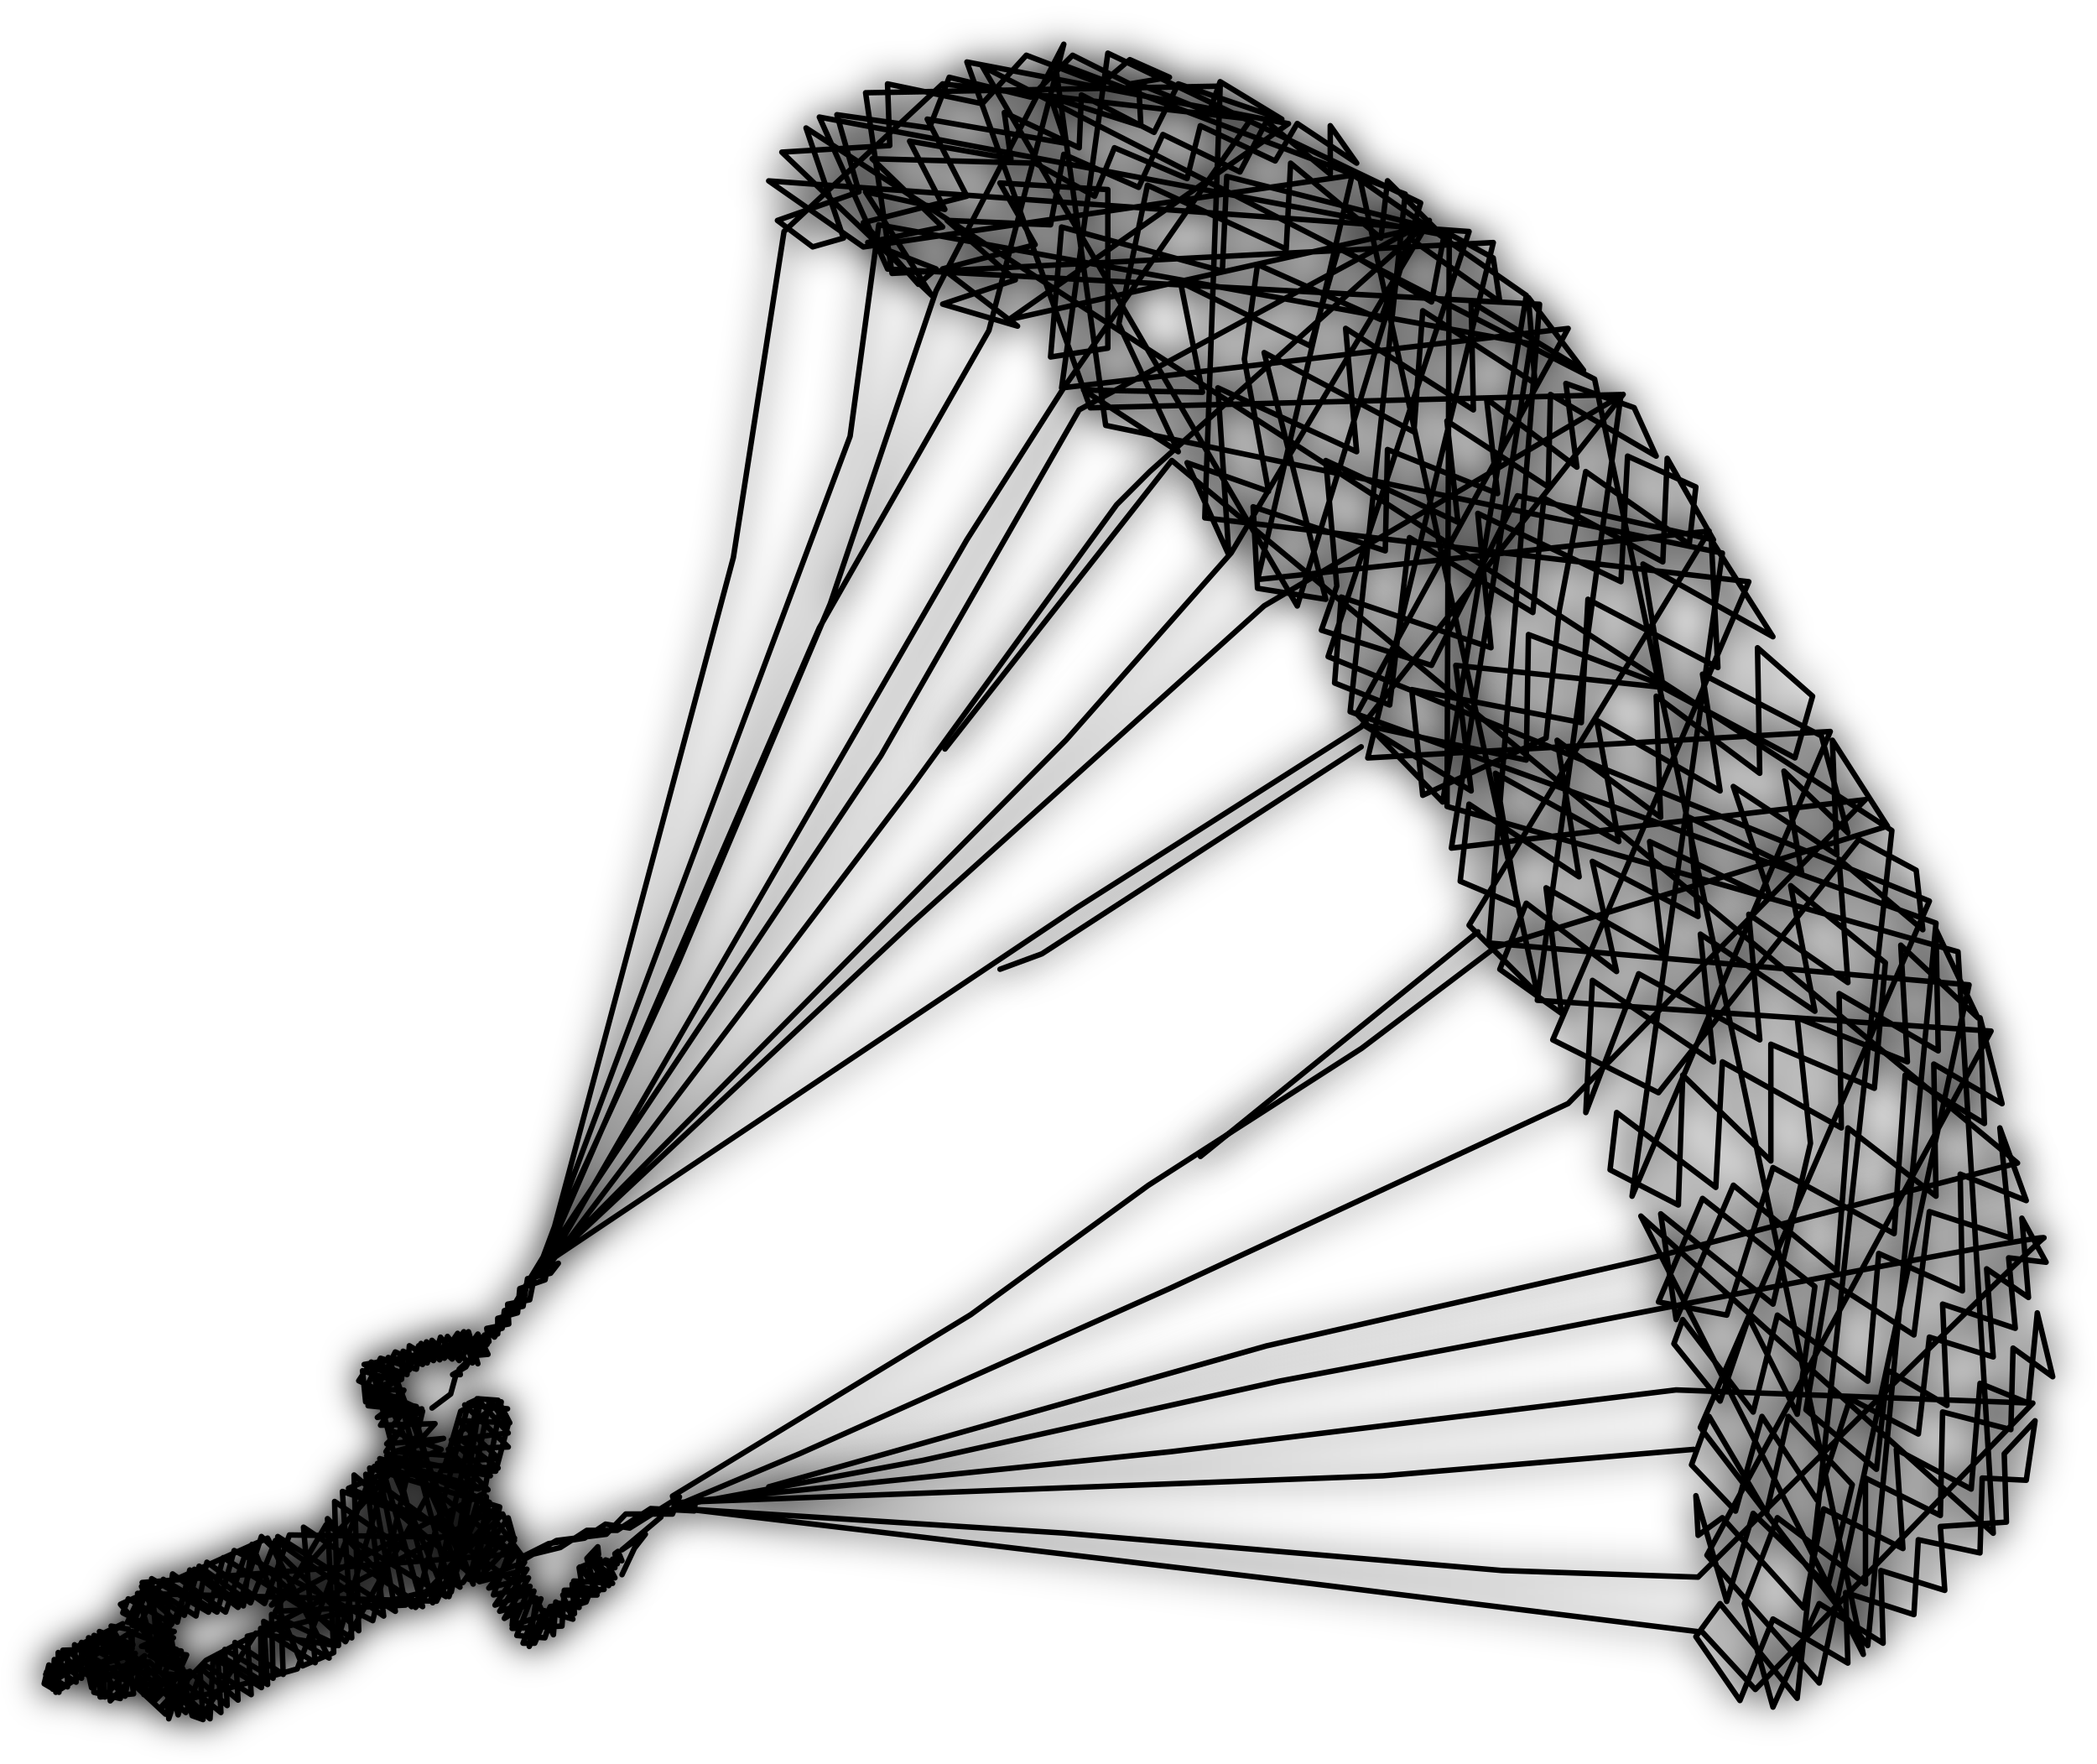
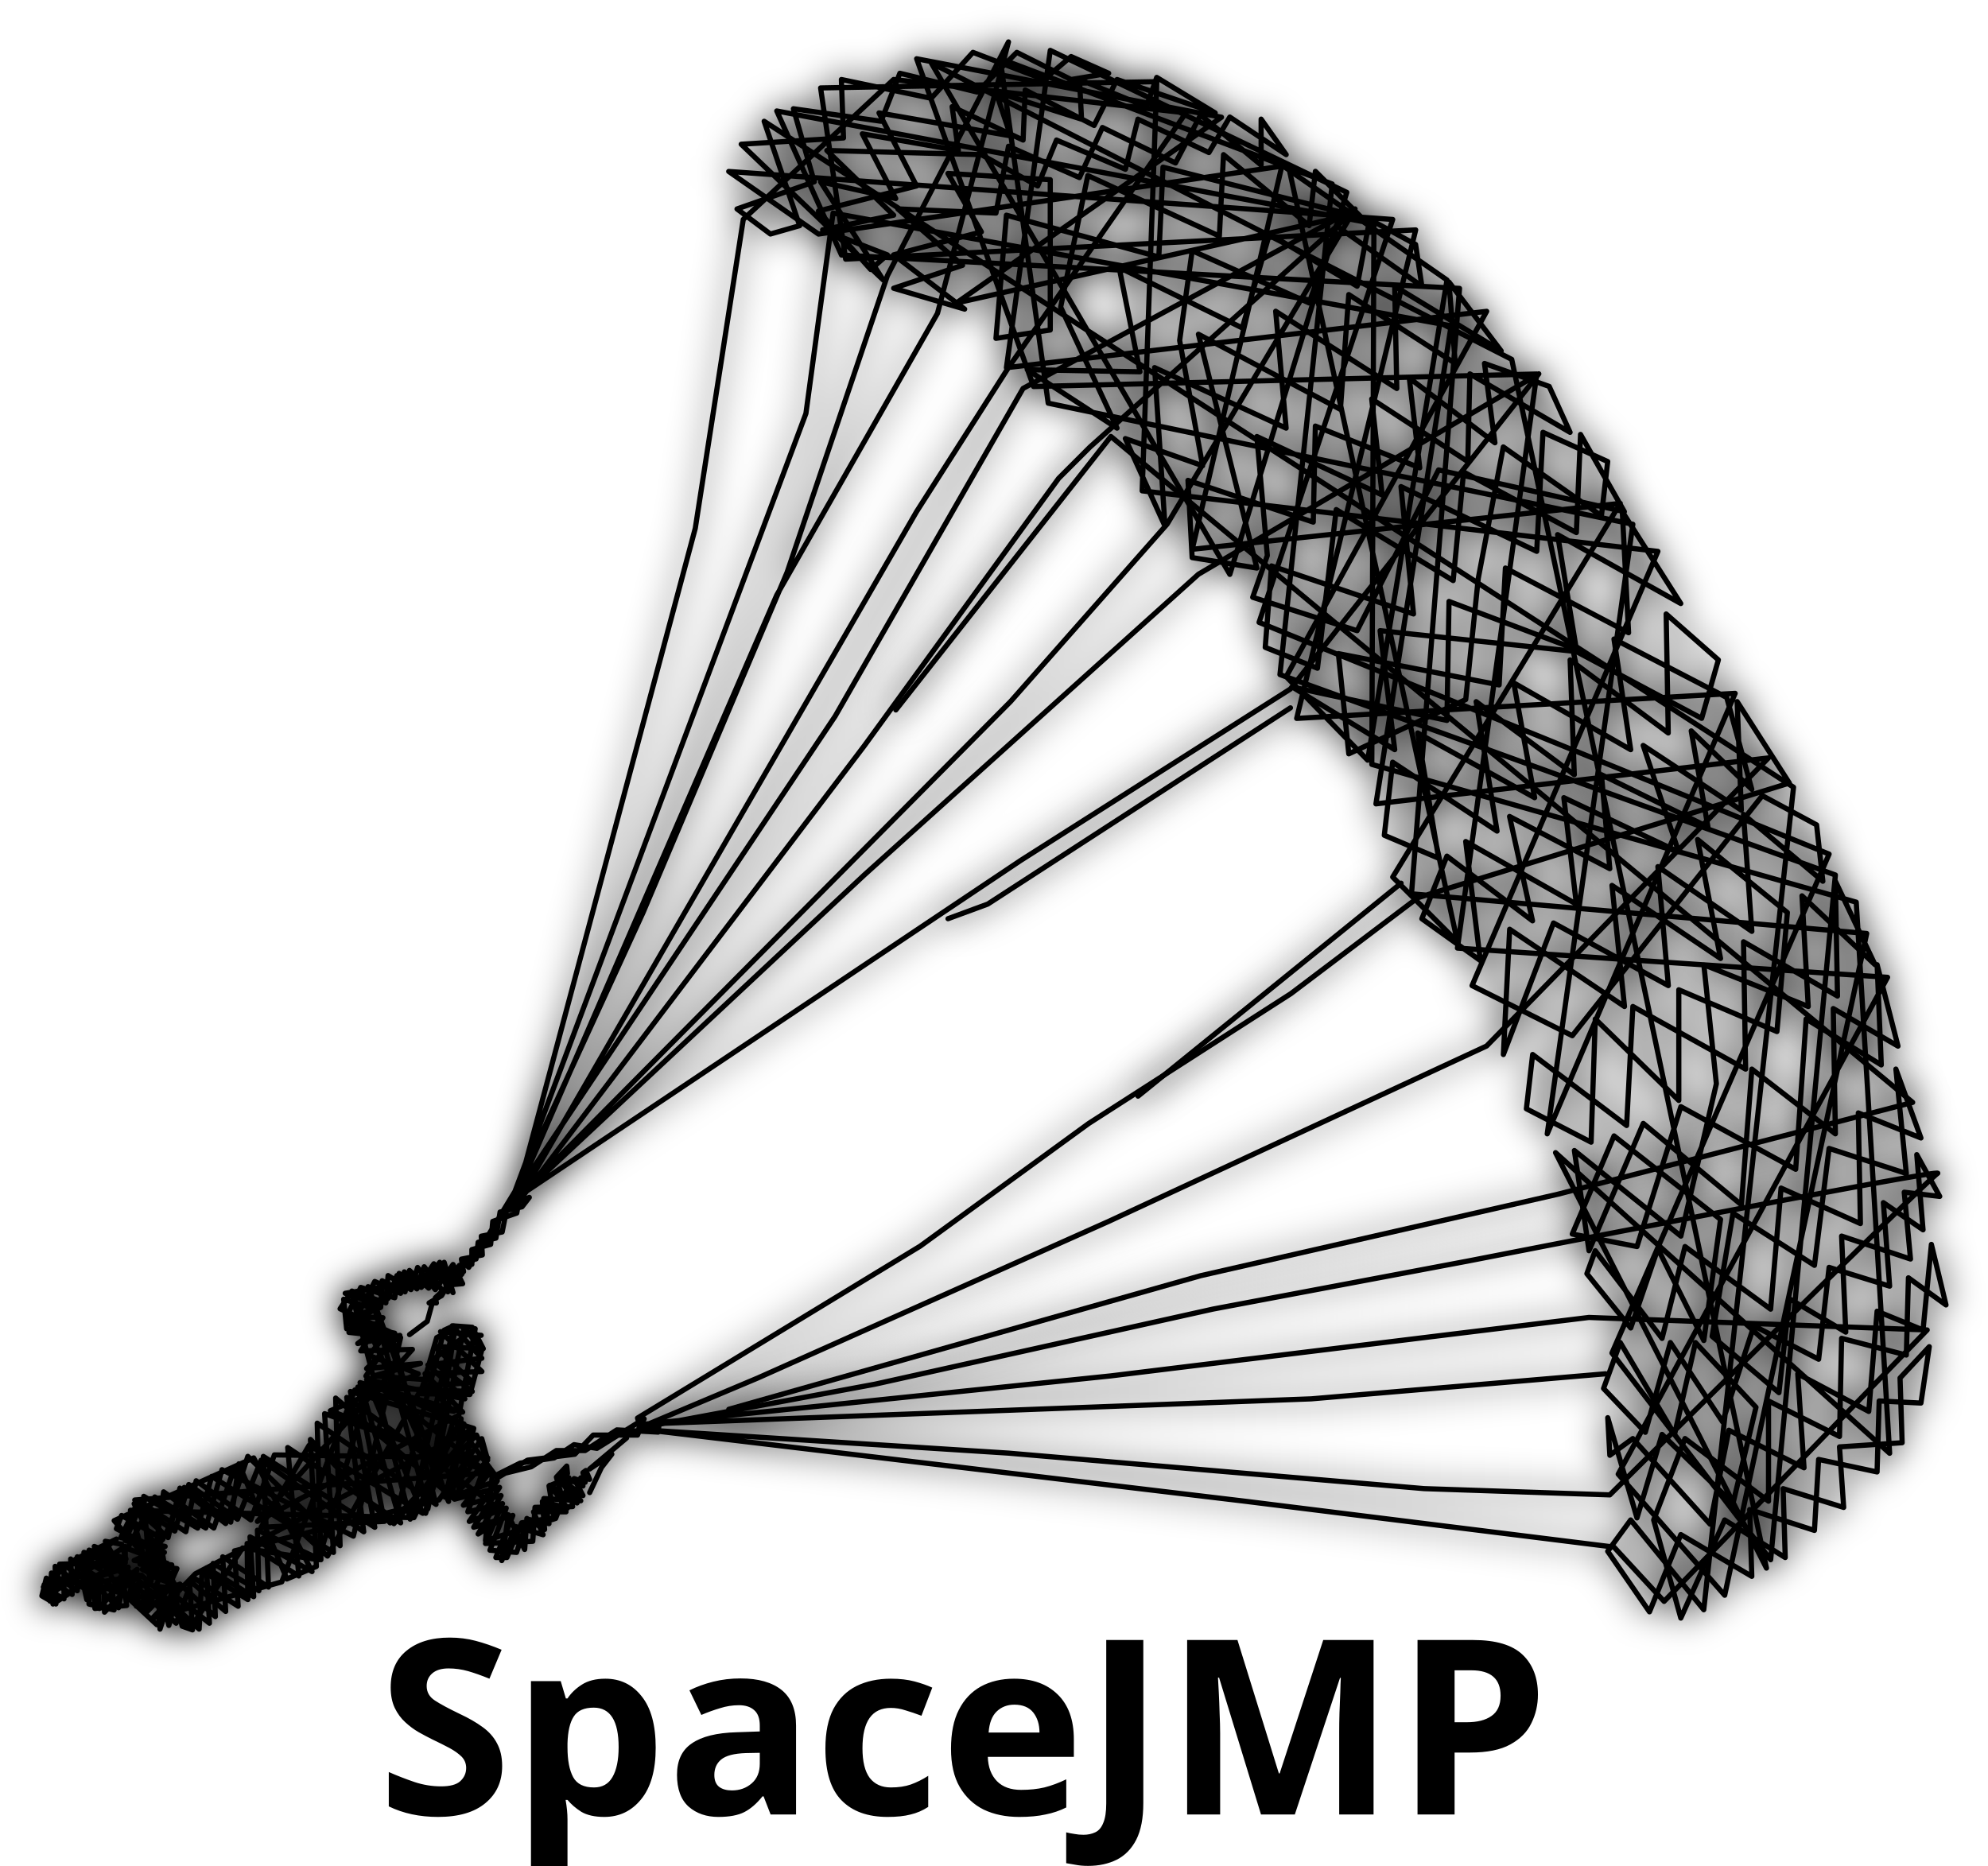
- <svg xmlns="http://www.w3.org/2000/svg" width="114.808mm" height="96.561mm" viewBox="0 0 114.808 96.561" version="1.1" id="svg8">
+ <svg xmlns="http://www.w3.org/2000/svg" width="114.808mm" height="107.743mm" viewBox="0 0 114.808 107.743" version="1.1" id="svg8">
  <defs id="defs2">
    <filter style="color-interpolation-filters:sRGB" id="filter999" x="-0.022" width="1.044" y="-0.026" height="1.053">
      <feGaussianBlur stdDeviation="1.008" id="feGaussianBlur1001" />
    </filter>
    <filter style="color-interpolation-filters:sRGB" id="filter1003" x="-0.035" width="1.071" y="-0.043" height="1.086">
      <feGaussianBlur stdDeviation="1.008" id="feGaussianBlur1005" />
    </filter>
    <filter style="color-interpolation-filters:sRGB" id="filter1007" x="-0.159" width="1.319" y="-0.197" height="1.394">
      <feGaussianBlur stdDeviation="1.008" id="feGaussianBlur1009" />
    </filter>
    <filter style="color-interpolation-filters:sRGB" id="filter1011" x="-0.122" width="1.245" y="-0.199" height="1.397">
      <feGaussianBlur stdDeviation="1.008" id="feGaussianBlur1013" />
    </filter>
    <filter style="color-interpolation-filters:sRGB" id="filter1015" x="-1.135" width="3.271" y="-0.767" height="2.534">
      <feGaussianBlur stdDeviation="1.008" id="feGaussianBlur1017" />
    </filter>
    <filter style="color-interpolation-filters:sRGB" id="filter1019" x="-1.892" width="4.785" y="-1.419" height="3.839">
      <feGaussianBlur stdDeviation="1.008" id="feGaussianBlur1021" />
    </filter>
  </defs>
  <g id="layer3" transform="translate(-36.28955,-105.1464)">
    <path id="path933" d="m 64.076,182.277 -2.345,-0.213 2.387,2.302 -3.283,0.128 2.174,2.217 -5.926,-1.705 2.345,8.1 -6.523,-4.348 0.639,7.418 -2.984,-1.876 0.043,3.24 -2.643,-1.663 -0.171,3.368 -3.325,-3.112 -2.601,0.426 -1.492,-1.364 0.085,2.046 -1.492,-0.938 -0.256,1.023 0.81,0.469 -0.043,-2.174 1.62,1.236 0.043,-2.046 2.302,0.725 -0.298,1.577 1.194,-0.981 -0.171,1.791 1.364,-1.023 0.512,2.132 0.639,-2.387 2.046,1.876 -0.128,-3.07 2.643,1.577 -0.085,-3.496 3.666,1.705 -0.213,-7.887 6.864,4.69 -2.601,-9.933 -2.942,-1.364 0.682,-1.023 1.961,0.682 0.128,-1.577 1.322,0.81 0.384,-1.279 1.023,1.279 1.023,-1.449 0.554,1.108 -0.512,0.043 0.384,-0.938 -0.085,0.895 -0.469,-0.81 -0.171,1.279 -0.469,-1.705 -1.066,1.449 -0.981,-0.895 -0.213,1.236 -1.492,-0.682 -1.492,2.942 2.984,0.298 -2.728,11.468 -7.588,-3.837 -0.938,3.368 -2.942,-1.791 -1.577,2.984 2.302,0.853 -0.682,1.322 0.938,0.085 0.043,-0.853 -1.279,0.256 1.236,-0.725 -2.174,-0.256 1.791,-0.81 -2.558,-0.512 0.81,-1.705 1.918,1.705 0.682,-2.856 2.643,2.046 1.279,-3.88 5.329,5.158 -0.256,-8.526 6.864,5.841 2.601,-0.682 -1.492,2.302 2.259,-0.682 -0.981,2.43 h 0.639 l 0.853,-2.004 1.876,-0.298 -0.298,-1.833 1.151,-0.469 0.213,1.663 -2.174,0.043 -0.128,1.961 -2.728,0.128 0.981,-2.302 -2.004,0.469 1.151,-3.112 -12.321,-0.171 -1.364,3.752 -3.155,-2.259 -0.597,2.942 -2.558,-1.663 -0.938,2.174 2.259,0.682 -1.279,0.981 1.62,0.81 0.384,-0.853 -2.132,-0.256 1.322,-1.449 -2.387,-1.364 -0.298,0.767 2.643,1.322 0.298,1.791 -3.07,-3.581 8.057,-3.624 3.368,6.565 -3.581,-2.004 0.213,3.453 -2.728,-1.663 0.171,3.197 -2.387,-1.918 -1.322,1.364 -2.302,-4.178 0.938,0.171 0.256,0.853 -1.833,-0.725 0.341,1.322 -1.322,-0.725 v 1.961 l -1.492,-1.023 -0.085,1.62 -0.384,-0.81 1.194,0.682 v -1.961 l 1.279,0.895 0.171,-1.748 2.089,0.725 v -0.938 l -4.647,2.942 4.135,-3.368 -2.345,1.151 -1.833,1.492 2.473,-0.171 -1.961,1.279 0.384,-2.302 3.624,-0.085 -2.046,1.023 2.387,-0.767 -1.023,1.322 1.535,-1.194 -0.512,1.62 1.194,-1.023 -0.341,1.791 0.895,-1.194 0.085,2.259 0.767,-2.387 0.512,2.217 0.597,0.213 -0.171,-2.856 2.089,1.791 -0.171,-3.155 2.643,1.748 -0.298,-7.546 6.437,4.093 -1.407,-7.844 7.12,2.132 -0.938,3.837 2.302,-0.81 -1.62,2.345 2.132,-0.767 -0.938,2.43 1.535,0.128 0.639,-1.918 1.236,0.256 -0.298,-1.449 2.132,0.128 -1.279,-1.364 0.512,-0.213 -0.043,-0.426 -0.597,0.639 0.554,2.004 h -1.876 l 0.554,1.322 -1.577,-0.469 -0.81,1.961 0.384,-2.643 -1.748,1.108 1.322,-2.217 -2.174,0.554 1.577,-1.961 -9.592,-3.325 0.512,8.015 -7.034,-4.391 -0.81,2.984 -3.112,-1.833 0.341,4.562 1.449,0.554 -2.345,-4.69 2.345,1.577 0.81,-2.686 2.814,2.004 1.364,-3.411 5.926,4.135 -0.981,-7.759 9.336,6.821 0.938,1.961 0.128,-1.791 1.023,0.639 -0.128,-1.62 1.449,0.384 -1.023,-1.322 1.577,1.023 -1.108,-1.492 1.449,1.066 -0.512,-0.981 0.639,0.213 -0.128,-0.554 0.171,-0.128 0.213,0.512 -0.512,-0.085 0.128,0.469 -0.725,-0.341 -0.853,2.217 -4.05,1.279 0.384,-3.709 -7.29,-5.798 1.663,-2.473 -2.814,-0.597 2.004,-0.895 0.085,-1.535 1.322,0.639 0.256,-1.236 1.108,1.023 0.895,-1.492 0.512,1.748 -1.108,-1.663 -0.981,1.449 -1.023,-0.895 -0.256,1.407 -1.961,-0.597 -0.81,1.663 2.089,0.085 -1.279,1.918 2.984,-0.085 -8.953,9.933 11.639,-6.139 0.938,-4.988 -2.515,1.833 2.345,1.791 -6.608,-0.256 1.535,7.759 -7.12,0.341 2.771,-4.732 6.565,3.922 -3.24,-7.716 5.67,1.108 -2.132,-1.961 3.112,-0.384 -1.705,-1.876 1.151,0.085 0.639,1.236 -2.814,-0.128 2.217,2.089 -2.643,0.171 1.535,1.492 -5.713,-1.236 -4.221,11.084 -7.461,2.089 2.473,-2.558 16.072,-8.398 -4.604,5.5 2.899,-11.17 0.554,-0.256 -2.515,11.17 -3.368,-13.003 5.585,11.98 -4.647,-12.406 1.151,0.682 0.512,-1.322 1.108,0.725 0.469,-1.236 1.108,1.449 1.066,-1.023 -6.736,1.108 2.046,0.725 -2.004,0.81 2.089,0.298 -1.407,1.066 2.43,-0.469 -1.918,1.918 3.112,-0.298 -2.728,0.725 3.07,0.213 -5.713,10.189 -5.414,-4.988 -1.151,3.368 -2.899,-2.089 -0.725,5.158 -1.194,-4.093 16.371,0.426 2.728,-5.713 -0.512,4.562 2.046,-2.174 -0.341,-1.236 -2.473,3.538 -11.809,2.942 0.213,3.197 -2.601,-1.663 -0.981,2.643 -4.647,-4.263 1.407,2.43 -2.601,-1.663 2.686,0.341 0.298,2.132 -1.833,0.171 -0.085,-1.449 1.449,1.407 0.128,-0.725 -0.938,0.981 -0.043,-1.449 -0.981,0.725 -0.213,-0.981 0.853,0.171 0.085,1.322 0.767,-0.938 0.085,1.023 -1.449,-0.341 v -1.279 l 2.046,0.725 1.876,1.748 1.194,-2.302 -2.515,0.81 -0.426,-1.705 3.709,3.368 2.984,-4.604 4.391,0.682 2.984,-10.189 5.414,2.345 -1.108,4.221 2.259,-2.601 -0.426,-0.981 -4.988,5.073 -4.604,-4.817 0.341,7.333 -1.705,0.725 -2.771,-6.651 -0.469,3.368 -2.686,-2.004 -1.108,2.814 -1.748,-2.089 20.506,-1.577 -9.209,-3.581 5.073,-2.132 -2.856,-1.066 1.066,-1.279 -2.345,-0.256 -0.171,-1.705 1.791,0.554 3.07,11.553 2.089,-10.487 1.023,1.322 -0.682,2.558 -2.856,-0.043 0.938,-3.24 1.066,-0.554 -1.705,10.701 1.62,-5.414 2.515,3.368 1.748,-1.023 2.728,-0.341 1.066,-1.108 h 2.558 l 0.384,-0.938 -2.728,1.705 -1.322,-0.213 -1.151,0.767 -1.961,0.298 -1.449,0.725 2.089,-0.512 1.449,-0.938 h 1.663 l 1.833,-1.194 2.387,0.128 0.043,-0.384 -1.023,0.298 -0.213,-0.725 16.328,-9.933 9.72,-7.077 11.681,-7.503 7.333,-5.542 21.457,-6.624 -3.015,-4.703 0.241,6.27 -5.667,-3.738 2.05,6.15 -6.632,-3.135 0.723,6.15 -6.391,-3.617 0.844,6.873 -3.376,-2.412 1.447,-3.617 4.944,3.738 -1.326,-6.029 5.788,3.015 -0.482,-5.426 6.15,3.015 -0.965,-5.547 3.497,3.376 -1.447,-5.306 -6.511,-3.376 0.965,6.391 -6.753,-3.859 1.206,6.632 -6.753,-3.738 1.206,7.235 -3.135,-1.326 0.482,-4.22 6.029,3.979 -1.206,-7.476 5.667,4.22 -0.241,-6.632 5.667,4.22 -0.121,-6.873 3.015,2.653 -0.965,3.376 -7.235,-3.859 -11.335,-1.206 0.844,6.873 -5.908,-3.617 8.923,1.929 0.121,-6.873 7.355,2.773 -1.085,-6.632 7.114,3.979 -3.376,-5.306 0.362,6.994 -7.114,-3.738 -0.362,6.753 -9.285,-1.809 0.603,5.788 6.753,-3.135 0.723,-6.994 1.447,-7.597 5.667,3.979 0.362,-3.135 -3.738,-1.688 -0.362,6.873 -7.838,-3.738 0.723,7.355 -8.2,-2.773 -0.362,4.703 3.015,1.206 1.085,-9.164 6.753,4.1 0.603,-6.27 6.511,3.497 0.241,-5.667 2.532,4.462 -10.732,-2.412 -4.703,9.285 -6.029,-1.929 0.844,-2.412 -0.603,-6.873 7.235,3.376 -0.603,-5.547 5.547,3.617 0.121,-5.064 5.788,3.376 -1.206,-2.653 -3.738,-1.326 0.603,4.582 -4.944,-3.738 0.603,5.185 -6.029,-2.412 -0.121,5.547 -7.235,-2.412 0.241,4.462 3.738,0.603 -3.376,-13.505 8.2,4.341 0.482,-6.632 6.15,3.979 -0.362,-4.703 3.015,3.979 -6.15,-3.738 0.121,5.908 -6.994,-4.462 0.603,6.753 -7.597,-3.497 0.603,9.164 -2.291,-5.064 4.462,1.568 -1.326,-7.235 0.723,-5.185 6.753,3.015 1.568,-4.462 4.944,3.497 -0.362,-2.412 -2.653,-1.447 -0.723,3.859 -5.064,-3.015 -1.568,5.426 -7.114,-3.497 1.206,6.029 -6.511,-0.121 5.185,3.376 -3.256,-6.994 1.568,-7.597 7.597,3.497 0.241,-4.703 4.944,4.1 0.362,-3.135 2.653,2.653 -11.455,-2.894 -0.241,5.185 -8.802,-2.412 -0.603,7.114 3.135,-0.482 v -8.682 l -5.908,-0.362 1.929,3.376 -5.064,1.326 4.1,3.135 -4.1,-1.206 3.979,-1.326 -3.738,-3.256 5.667,0.241 0.723,-3.859 4.1,1.809 1.326,-2.894 4.22,2.05 1.447,-2.773 3.497,2.894 v -2.653 l 1.447,2.05 -3.256,-2.17 -1.206,2.05 -4.1,-1.929 -0.723,2.894 -3.979,-1.688 -1.085,2.653 -3.256,-1.809 -8.923,-0.241 3.859,3.738 -4.1,0.844 3.738,1.447 -0.965,0.844 -3.015,-3.376 5.667,-1.447 -2.17,-4.22 7.597,1.326 -0.844,-2.532 4.944,1.568 -0.121,-2.291 3.859,1.568 0.603,-1.688 3.376,2.05 -5.667,-1.929 -1.326,2.653 -3.979,-2.05 -0.121,2.894 -4.1,-1.929 0.362,2.532 -5.547,-0.965 1.929,3.738 -4.341,-0.965 3.617,5.667 -8.2,-7.838 5.908,-0.362 -0.121,-3.376 5.185,1.085 2.412,-2.653 4.1,1.568 1.568,-1.326 2.17,0.965 -2.17,0.362 -3.135,-1.568 -2.291,2.291 -4.462,-1.085 -1.085,2.773 -5.064,-0.723 1.206,4.22 -4.462,1.568 1.929,1.447 1.688,-0.482 -2.05,-6.029 59.447,38.465 -5.185,47.509 -4.22,-5.185 -1.326,1.809 2.412,3.497 1.809,-4.462 4.1,2.412 -0.121,-3.859 3.738,1.206 0.241,-4.1 3.376,0.723 0.121,-4.1 2.412,0.121 0.482,-3.256 -1.688,1.809 0.121,3.738 -3.617,0.241 0.241,3.497 -3.497,-1.085 0.121,3.979 -3.497,-2.17 -2.532,5.667 -1.568,-5.667 1.809,-4.703 4.823,3.617 v -5.788 l 4.1,2.05 0.121,-5.667 3.738,0.965 0.121,-4.462 2.17,1.568 -0.844,-3.497 -0.482,4.944 -2.653,-1.085 -0.482,5.788 -4.1,-2.17 0.362,5.426 -4.341,-2.17 -1.085,5.426 -4.462,-4.944 -1.326,0.965 -0.121,-2.17 1.688,5.788 1.447,-4.823 4.1,3.979 1.326,-5.547 -3.497,-3.738 -1.206,5.306 -3.135,-5.306 -0.965,2.653 2.412,2.532 1.447,-5.185 3.015,4.582 1.809,-5.547 3.738,1.929 0.603,-5.306 3.497,1.085 -0.362,-4.823 2.291,1.568 -0.362,-4.341 1.326,2.412 -2.05,-0.241 0.362,3.859 -3.979,-1.326 0.241,5.547 -3.256,-1.929 -0.603,5.426 -3.859,-3.256 1.206,-7.114 4.703,3.015 0.844,-6.753 4.462,1.447 -0.603,-6.029 1.447,3.979 -3.617,-1.447 0.121,6.391 -4.582,-2.05 -0.603,6.994 -4.944,-3.617 -1.326,5.306 -3.859,-5.064 -0.482,1.326 2.532,3.135 1.568,-4.582 2.653,5.306 0.965,-6.994 -6.15,-4.823 -2.412,5.667 3.738,0.723 2.532,-8.079 6.632,3.617 0.603,-8.682 4.341,2.653 -0.241,-5.788 1.206,4.703 -3.738,-2.17 0.121,7.235 -4.823,-3.738 -0.603,7.838 -5.667,-4.703 -3.135,7.355 -0.844,-5.788 6.15,4.944 2.05,-8.802 -0.723,-6.873 6.029,2.412 -0.362,-6.391 4.22,3.979 -2.291,-4.823 0.121,6.632 -5.426,-3.135 0.121,7.355 -6.511,-3.617 -0.362,6.873 -5.426,-4.1 -0.362,3.135 3.738,1.929 0.241,-7.114 4.823,4.703 v -6.391 l 5.667,2.412 0.603,-6.873 -5.185,-4.22 1.326,6.873 -6.27,-4.22 0.723,6.994 -6.632,-4.462 -0.362,7.235 2.894,-7.597 6.632,3.617 -0.603,-6.873 5.426,3.738 -0.482,-6.753 4.582,3.859 -0.362,-3.256 -3.135,-1.688 -10.973,13.867 -5.788,-2.894 10.732,-25.081 -29.784,-3.497 0.844,-23.634 -19.414,0.362 1.447,9.888 32.919,-1.688 -6.873,28.216 25.322,-1.447 -10.852,25.443 4.944,-35.21 -33.763,-6.994 -2.773,-19.896 19.172,7.235 -3.015,28.337 32.075,11.576 -3.738,39.551 -9.164,-11.938 12.54,-28.819 -32.919,-13.385 7.717,-23.272 -38.345,-2.773 5.185,3.617 27.131,-3.979 9.767,44.856 -3.738,-3.738 13.143,-21.584 -24.719,2.653 5.185,-22.187 9.526,6.632 -4.582,27.734 -4.703,-4.823 11.576,-21.102 -27.734,3.256 2.532,-18.328 17.123,8.2 -6.753,22.066 -17.243,-29.542 33.522,17.123 14.711,69.817 -12.179,-23.996 19.293,17.364 -1.929,-31.833 -27.975,-7.958 0.121,-31.231 -34.486,-6.511 3.738,8.32 35.692,1.929 -2.773,34.969 26.287,2.291 -8.2,38.224 -6.15,-6.994 15.555,-28.698 -24.84,-1.688 4.582,-33.16 -29.06,0.723 -6.753,-18.931 17.605,3.376 -15.314,10.732 22.669,-5.064 -14.952,13.385 -1.809,1.809 -11.214,15.434 -20.017,26.407 -0.603,0.181 -0.301,1.507 -1.206,0.241 0.06,1.085 -1.206,0.241 0.121,0.723 -1.628,1.507 0.06,0.301 h -0.422 l 0.723,-0.422 1.025,-1.748 0.723,-0.06 V 177.323 l 1.085,-0.301 0.121,-1.326 1.387,-0.482 0.121,-0.663 0.603,-0.241 -0.422,0.543 -1.266,0.301 -0.241,1.507 -1.025,0.241 -0.121,0.965 -0.784,0.121 0.362,0.362 2.713,-4.462 7.355,-16.037 8.32,-19.655 5.788,-17.123 6.994,-13.505 -4.1,15.676 -9.285,16.278 -14.952,34.486 10.249,-38.345 2.773,-17.846 8.682,-8.079 16.881,1.929 -10.249,14.711 -5.306,8.32 -22.79,39.43 28.819,-19.293 15.555,-9.888 14.349,-18.208 -19.655,11.576 -19.293,17.364 -20.258,18.931 28.698,-28.94 9.044,-10.249 10.852,-18.208 -19.172,10.37 -10.852,18.931 -18.69,27.975 17.002,-45.459 1.568,-11.576 35.692,6.511 -4.341,27.613 22.669,-2.653 -16.278,16.64 -21.825,10.129 -20.258,9.044 -6.873,2.894 13.626,-2.532 19.534,-4.341 14.711,-2.773 c 0,0 27.734,-5.426 27.131,-5.064 -0.603,0.362 -18.931,18.57 -18.931,18.57 l -10.732,-0.362 -23.996,-2.05 -20.74,-1.326 34.366,4.1 21.343,2.653 2.894,3.135 15.193,-15.676 -19.534,-0.723 -27.613,3.376 -26.769,2.773 38.345,-1.447 17.002,-1.447" style="fill:none;stroke:#000000;stroke-width:0.3;stroke-linecap:round;stroke-linejoin:round;stroke-miterlimit:4;stroke-dasharray:none;stroke-opacity:1;filter:url(#filter999)" />
    <path id="path935" d="m 88.024,146.153 12.42,-15.796 46.303,38.465 -20.499,5.306 -20.619,4.703 -27.251,7.717" style="fill:none;stroke:#000000;stroke-width:0.3;stroke-linecap:round;stroke-linejoin:round;stroke-miterlimit:4;stroke-dasharray:none;stroke-opacity:1;filter:url(#filter1003)" />
    <path id="path937" d="m 117.205,156.161 -15.193,12.299" style="fill:none;stroke:#000000;stroke-width:0.3;stroke-linecap:round;stroke-linejoin:round;stroke-miterlimit:4;stroke-dasharray:none;stroke-opacity:1;filter:url(#filter1007)" />
    <path id="path939" d="m 110.814,146.032 -17.484,11.335 -2.291,0.844" style="fill:none;stroke:#000000;stroke-width:0.3;stroke-linecap:round;stroke-linejoin:round;stroke-miterlimit:4;stroke-dasharray:none;stroke-opacity:1;filter:url(#filter1011)" />
    <path id="path941" d="m 70.343,191.358 0.682,-1.449 0.597,-0.767 -1.279,0.853 2.132,-1.791" style="fill:none;stroke:#000000;stroke-width:0.3;stroke-linecap:round;stroke-linejoin:round;stroke-miterlimit:4;stroke-dasharray:none;stroke-opacity:1;filter:url(#filter1015)" />
    <path id="path943" d="m 59.941,182.235 1.023,-0.767 0.256,-0.938" style="fill:none;stroke:#000000;stroke-width:0.3;stroke-linecap:round;stroke-linejoin:round;stroke-miterlimit:4;stroke-dasharray:none;stroke-opacity:1;filter:url(#filter1019)" />
+     <text xml:space="preserve" style="font-style:normal;font-variant:normal;font-weight:bold;font-stretch:normal;font-size:42.333px;line-height:1.25;font-family:Hack;-inkscape-font-specification:'Hack Bold';letter-spacing:0px;word-spacing:0px;fill:#000000;fill-opacity:1;stroke:none;stroke-width:0.265" x="58.084" y="209.954" id="text842">
+       <tspan id="tspan840" x="58.084" y="209.954" style="font-size:14.111px;stroke-width:0.265">SpaceJMP</tspan>
+     </text>
  </g>
  <g id="layer2" transform="translate(-36.28955,-105.1464)">
    <path style="fill:none;stroke:#000000;stroke-width:0.3;stroke-linecap:round;stroke-linejoin:round;stroke-miterlimit:4;stroke-dasharray:none;stroke-opacity:1" d="m 64.076,182.277 -2.345,-0.213 2.387,2.302 -3.283,0.128 2.174,2.217 -5.926,-1.705 2.345,8.1 -6.523,-4.348 0.639,7.418 -2.984,-1.876 0.043,3.24 -2.643,-1.663 -0.171,3.368 -3.325,-3.112 -2.601,0.426 -1.492,-1.364 0.085,2.046 -1.492,-0.938 -0.256,1.023 0.81,0.469 -0.043,-2.174 1.62,1.236 0.043,-2.046 2.302,0.725 -0.298,1.577 1.194,-0.981 -0.171,1.791 1.364,-1.023 0.512,2.132 0.639,-2.387 2.046,1.876 -0.128,-3.07 2.643,1.577 -0.085,-3.496 3.666,1.705 -0.213,-7.887 6.864,4.69 -2.601,-9.933 -2.942,-1.364 0.682,-1.023 1.961,0.682 0.128,-1.577 1.322,0.81 0.384,-1.279 1.023,1.279 1.023,-1.449 0.554,1.108 -0.512,0.043 0.384,-0.938 -0.085,0.895 -0.469,-0.81 -0.171,1.279 -0.469,-1.705 -1.066,1.449 -0.981,-0.895 -0.213,1.236 -1.492,-0.682 -1.492,2.942 2.984,0.298 -2.728,11.468 -7.588,-3.837 -0.938,3.368 -2.942,-1.791 -1.577,2.984 2.302,0.853 -0.682,1.322 0.938,0.085 0.043,-0.853 -1.279,0.256 1.236,-0.725 -2.174,-0.256 1.791,-0.81 -2.558,-0.512 0.81,-1.705 1.918,1.705 0.682,-2.856 2.643,2.046 1.279,-3.88 5.329,5.158 -0.256,-8.526 6.864,5.841 2.601,-0.682 -1.492,2.302 2.259,-0.682 -0.981,2.43 h 0.639 l 0.853,-2.004 1.876,-0.298 -0.298,-1.833 1.151,-0.469 0.213,1.663 -2.174,0.043 -0.128,1.961 -2.728,0.128 0.981,-2.302 -2.004,0.469 1.151,-3.112 -12.321,-0.171 -1.364,3.752 -3.155,-2.259 -0.597,2.942 -2.558,-1.663 -0.938,2.174 2.259,0.682 -1.279,0.981 1.62,0.81 0.384,-0.853 -2.132,-0.256 1.322,-1.449 -2.387,-1.364 -0.298,0.767 2.643,1.322 0.298,1.791 -3.07,-3.581 8.057,-3.624 3.368,6.565 -3.581,-2.004 0.213,3.453 -2.728,-1.663 0.171,3.197 -2.387,-1.918 -1.322,1.364 -2.302,-4.178 0.938,0.171 0.256,0.853 -1.833,-0.725 0.341,1.322 -1.322,-0.725 v 1.961 l -1.492,-1.023 -0.085,1.62 -0.384,-0.81 1.194,0.682 v -1.961 l 1.279,0.895 0.171,-1.748 2.089,0.725 v -0.938 l -4.647,2.942 4.135,-3.368 -2.345,1.151 -1.833,1.492 2.473,-0.171 -1.961,1.279 0.384,-2.302 3.624,-0.085 -2.046,1.023 2.387,-0.767 -1.023,1.322 1.535,-1.194 -0.512,1.62 1.194,-1.023 -0.341,1.791 0.895,-1.194 0.085,2.259 0.767,-2.387 0.512,2.217 0.597,0.213 -0.171,-2.856 2.089,1.791 -0.171,-3.155 2.643,1.748 -0.298,-7.546 6.437,4.093 -1.407,-7.844 7.12,2.132 -0.938,3.837 2.302,-0.81 -1.62,2.345 2.132,-0.767 -0.938,2.43 1.535,0.128 0.639,-1.918 1.236,0.256 -0.298,-1.449 2.132,0.128 -1.279,-1.364 0.512,-0.213 -0.043,-0.426 -0.597,0.639 0.554,2.004 h -1.876 l 0.554,1.322 -1.577,-0.469 -0.81,1.961 0.384,-2.643 -1.748,1.108 1.322,-2.217 -2.174,0.554 1.577,-1.961 -9.592,-3.325 0.512,8.015 -7.034,-4.391 -0.81,2.984 -3.112,-1.833 0.341,4.562 1.449,0.554 -2.345,-4.69 2.345,1.577 0.81,-2.686 2.814,2.004 1.364,-3.411 5.926,4.135 -0.981,-7.759 9.336,6.821 0.938,1.961 0.128,-1.791 1.023,0.639 -0.128,-1.62 1.449,0.384 -1.023,-1.322 1.577,1.023 -1.108,-1.492 1.449,1.066 -0.512,-0.981 0.639,0.213 -0.128,-0.554 0.171,-0.128 0.213,0.512 -0.512,-0.085 0.128,0.469 -0.725,-0.341 -0.853,2.217 -4.05,1.279 0.384,-3.709 -7.29,-5.798 1.663,-2.473 -2.814,-0.597 2.004,-0.895 0.085,-1.535 1.322,0.639 0.256,-1.236 1.108,1.023 0.895,-1.492 0.512,1.748 -1.108,-1.663 -0.981,1.449 -1.023,-0.895 -0.256,1.407 -1.961,-0.597 -0.81,1.663 2.089,0.085 -1.279,1.918 2.984,-0.085 -8.953,9.933 11.639,-6.139 0.938,-4.988 -2.515,1.833 2.345,1.791 -6.608,-0.256 1.535,7.759 -7.12,0.341 2.771,-4.732 6.565,3.922 -3.24,-7.716 5.67,1.108 -2.132,-1.961 3.112,-0.384 -1.705,-1.876 1.151,0.085 0.639,1.236 -2.814,-0.128 2.217,2.089 -2.643,0.171 1.535,1.492 -5.713,-1.236 -4.221,11.084 -7.461,2.089 2.473,-2.558 16.072,-8.398 -4.604,5.5 2.899,-11.17 0.554,-0.256 -2.515,11.17 -3.368,-13.003 5.585,11.98 -4.647,-12.406 1.151,0.682 0.512,-1.322 1.108,0.725 0.469,-1.236 1.108,1.449 1.066,-1.023 -6.736,1.108 2.046,0.725 -2.004,0.81 2.089,0.298 -1.407,1.066 2.43,-0.469 -1.918,1.918 3.112,-0.298 -2.728,0.725 3.07,0.213 -5.713,10.189 -5.414,-4.988 -1.151,3.368 -2.899,-2.089 -0.725,5.158 -1.194,-4.093 16.371,0.426 2.728,-5.713 -0.512,4.562 2.046,-2.174 -0.341,-1.236 -2.473,3.538 -11.809,2.942 0.213,3.197 -2.601,-1.663 -0.981,2.643 -4.647,-4.263 1.407,2.43 -2.601,-1.663 2.686,0.341 0.298,2.132 -1.833,0.171 -0.085,-1.449 1.449,1.407 0.128,-0.725 -0.938,0.981 -0.043,-1.449 -0.981,0.725 -0.213,-0.981 0.853,0.171 0.085,1.322 0.767,-0.938 0.085,1.023 -1.449,-0.341 v -1.279 l 2.046,0.725 1.876,1.748 1.194,-2.302 -2.515,0.81 -0.426,-1.705 3.709,3.368 2.984,-4.604 4.391,0.682 2.984,-10.189 5.414,2.345 -1.108,4.221 2.259,-2.601 -0.426,-0.981 -4.988,5.073 -4.604,-4.817 0.341,7.333 -1.705,0.725 -2.771,-6.651 -0.469,3.368 -2.686,-2.004 -1.108,2.814 -1.748,-2.089 20.506,-1.577 -9.209,-3.581 5.073,-2.132 -2.856,-1.066 1.066,-1.279 -2.345,-0.256 -0.171,-1.705 1.791,0.554 3.07,11.553 2.089,-10.487 1.023,1.322 -0.682,2.558 -2.856,-0.043 0.938,-3.24 1.066,-0.554 -1.705,10.701 1.62,-5.414 2.515,3.368 1.748,-1.023 2.728,-0.341 1.066,-1.108 h 2.558 l 0.384,-0.938 -2.728,1.705 -1.322,-0.213 -1.151,0.767 -1.961,0.298 -1.449,0.725 2.089,-0.512 1.449,-0.938 h 1.663 l 1.833,-1.194 2.387,0.128 0.043,-0.384 -1.023,0.298 -0.213,-0.725 16.328,-9.933 9.72,-7.077 11.681,-7.503 7.333,-5.542 21.457,-6.624 -3.015,-4.703 0.241,6.27 -5.667,-3.738 2.05,6.15 -6.632,-3.135 0.723,6.15 -6.391,-3.617 0.844,6.873 -3.376,-2.412 1.447,-3.617 4.944,3.738 -1.326,-6.029 5.788,3.015 -0.482,-5.426 6.15,3.015 -0.965,-5.547 3.497,3.376 -1.447,-5.306 -6.511,-3.376 0.965,6.391 -6.753,-3.859 1.206,6.632 -6.753,-3.738 1.206,7.235 -3.135,-1.326 0.482,-4.22 6.029,3.979 -1.206,-7.476 5.667,4.22 -0.241,-6.632 5.667,4.22 -0.121,-6.873 3.015,2.653 -0.965,3.376 -7.235,-3.859 -11.335,-1.206 0.844,6.873 -5.908,-3.617 8.923,1.929 0.121,-6.873 7.355,2.773 -1.085,-6.632 7.114,3.979 -3.376,-5.306 0.362,6.994 -7.114,-3.738 -0.362,6.753 -9.285,-1.809 0.603,5.788 6.753,-3.135 0.723,-6.994 1.447,-7.597 5.667,3.979 0.362,-3.135 -3.738,-1.688 -0.362,6.873 -7.838,-3.738 0.723,7.355 -8.2,-2.773 -0.362,4.703 3.015,1.206 1.085,-9.164 6.753,4.1 0.603,-6.27 6.511,3.497 0.241,-5.667 2.532,4.462 -10.732,-2.412 -4.703,9.285 -6.029,-1.929 0.844,-2.412 -0.603,-6.873 7.235,3.376 -0.603,-5.547 5.547,3.617 0.121,-5.064 5.788,3.376 -1.206,-2.653 -3.738,-1.326 0.603,4.582 -4.944,-3.738 0.603,5.185 -6.029,-2.412 -0.121,5.547 -7.235,-2.412 0.241,4.462 3.738,0.603 -3.376,-13.505 8.2,4.341 0.482,-6.632 6.15,3.979 -0.362,-4.703 3.015,3.979 -6.15,-3.738 0.121,5.908 -6.994,-4.462 0.603,6.753 -7.597,-3.497 0.603,9.164 -2.291,-5.064 4.462,1.568 -1.326,-7.235 0.723,-5.185 6.753,3.015 1.568,-4.462 4.944,3.497 -0.362,-2.412 -2.653,-1.447 -0.723,3.859 -5.064,-3.015 -1.568,5.426 -7.114,-3.497 1.206,6.029 -6.511,-0.121 5.185,3.376 -3.256,-6.994 1.568,-7.597 7.597,3.497 0.241,-4.703 4.944,4.1 0.362,-3.135 2.653,2.653 -11.455,-2.894 -0.241,5.185 -8.802,-2.412 -0.603,7.114 3.135,-0.482 v -8.682 l -5.908,-0.362 1.929,3.376 -5.064,1.326 4.1,3.135 -4.1,-1.206 3.979,-1.326 -3.738,-3.256 5.667,0.241 0.723,-3.859 4.1,1.809 1.326,-2.894 4.22,2.05 1.447,-2.773 3.497,2.894 v -2.653 l 1.447,2.05 -3.256,-2.17 -1.206,2.05 -4.1,-1.929 -0.723,2.894 -3.979,-1.688 -1.085,2.653 -3.256,-1.809 -8.923,-0.241 3.859,3.738 -4.1,0.844 3.738,1.447 -0.965,0.844 -3.015,-3.376 5.667,-1.447 -2.17,-4.22 7.597,1.326 -0.844,-2.532 4.944,1.568 -0.121,-2.291 3.859,1.568 0.603,-1.688 3.376,2.05 -5.667,-1.929 -1.326,2.653 -3.979,-2.05 -0.121,2.894 -4.1,-1.929 0.362,2.532 -5.547,-0.965 1.929,3.738 -4.341,-0.965 3.617,5.667 -8.2,-7.838 5.908,-0.362 -0.121,-3.376 5.185,1.085 2.412,-2.653 4.1,1.568 1.568,-1.326 2.17,0.965 -2.17,0.362 -3.135,-1.568 -2.291,2.291 -4.462,-1.085 -1.085,2.773 -5.064,-0.723 1.206,4.22 -4.462,1.568 1.929,1.447 1.688,-0.482 -2.05,-6.029 59.447,38.465 -5.185,47.509 -4.22,-5.185 -1.326,1.809 2.412,3.497 1.809,-4.462 4.1,2.412 -0.121,-3.859 3.738,1.206 0.241,-4.1 3.376,0.723 0.121,-4.1 2.412,0.121 0.482,-3.256 -1.688,1.809 0.121,3.738 -3.617,0.241 0.241,3.497 -3.497,-1.085 0.121,3.979 -3.497,-2.17 -2.532,5.667 -1.568,-5.667 1.809,-4.703 4.823,3.617 v -5.788 l 4.1,2.05 0.121,-5.667 3.738,0.965 0.121,-4.462 2.17,1.568 -0.844,-3.497 -0.482,4.944 -2.653,-1.085 -0.482,5.788 -4.1,-2.17 0.362,5.426 -4.341,-2.17 -1.085,5.426 -4.462,-4.944 -1.326,0.965 -0.121,-2.17 1.688,5.788 1.447,-4.823 4.1,3.979 1.326,-5.547 -3.497,-3.738 -1.206,5.306 -3.135,-5.306 -0.965,2.653 2.412,2.532 1.447,-5.185 3.015,4.582 1.809,-5.547 3.738,1.929 0.603,-5.306 3.497,1.085 -0.362,-4.823 2.291,1.568 -0.362,-4.341 1.326,2.412 -2.05,-0.241 0.362,3.859 -3.979,-1.326 0.241,5.547 -3.256,-1.929 -0.603,5.426 -3.859,-3.256 1.206,-7.114 4.703,3.015 0.844,-6.753 4.462,1.447 -0.603,-6.029 1.447,3.979 -3.617,-1.447 0.121,6.391 -4.582,-2.05 -0.603,6.994 -4.944,-3.617 -1.326,5.306 -3.859,-5.064 -0.482,1.326 2.532,3.135 1.568,-4.582 2.653,5.306 0.965,-6.994 -6.15,-4.823 -2.412,5.667 3.738,0.723 2.532,-8.079 6.632,3.617 0.603,-8.682 4.341,2.653 -0.241,-5.788 1.206,4.703 -3.738,-2.17 0.121,7.235 -4.823,-3.738 -0.603,7.838 -5.667,-4.703 -3.135,7.355 -0.844,-5.788 6.15,4.944 2.05,-8.802 -0.723,-6.873 6.029,2.412 -0.362,-6.391 4.22,3.979 -2.291,-4.823 0.121,6.632 -5.426,-3.135 0.121,7.355 -6.511,-3.617 -0.362,6.873 -5.426,-4.1 -0.362,3.135 3.738,1.929 0.241,-7.114 4.823,4.703 v -6.391 l 5.667,2.412 0.603,-6.873 -5.185,-4.22 1.326,6.873 -6.27,-4.22 0.723,6.994 -6.632,-4.462 -0.362,7.235 2.894,-7.597 6.632,3.617 -0.603,-6.873 5.426,3.738 -0.482,-6.753 4.582,3.859 -0.362,-3.256 -3.135,-1.688 -10.973,13.867 -5.788,-2.894 10.732,-25.081 -29.784,-3.497 0.844,-23.634 -19.414,0.362 1.447,9.888 32.919,-1.688 -6.873,28.216 25.322,-1.447 -10.852,25.443 4.944,-35.21 -33.763,-6.994 -2.773,-19.896 19.172,7.235 -3.015,28.337 32.075,11.576 -3.738,39.551 -9.164,-11.938 12.54,-28.819 -32.919,-13.385 7.717,-23.272 -38.345,-2.773 5.185,3.617 27.131,-3.979 9.767,44.856 -3.738,-3.738 13.143,-21.584 -24.719,2.653 5.185,-22.187 9.526,6.632 -4.582,27.734 -4.703,-4.823 11.576,-21.102 -27.734,3.256 2.532,-18.328 17.123,8.2 -6.753,22.066 -17.243,-29.542 33.522,17.123 14.711,69.817 -12.179,-23.996 19.293,17.364 -1.929,-31.833 -27.975,-7.958 0.121,-31.231 -34.486,-6.511 3.738,8.32 35.692,1.929 -2.773,34.969 26.287,2.291 -8.2,38.224 -6.15,-6.994 15.555,-28.698 -24.84,-1.688 4.582,-33.16 -29.06,0.723 -6.753,-18.931 17.605,3.376 -15.314,10.732 22.669,-5.064 -14.952,13.385 -1.809,1.809 -11.214,15.434 -20.017,26.407 -0.603,0.181 -0.301,1.507 -1.206,0.241 0.06,1.085 -1.206,0.241 0.121,0.723 -1.628,1.507 0.06,0.301 h -0.422 l 0.723,-0.422 1.025,-1.748 0.723,-0.06 V 177.323 l 1.085,-0.301 0.121,-1.326 1.387,-0.482 0.121,-0.663 0.603,-0.241 -0.422,0.543 -1.266,0.301 -0.241,1.507 -1.025,0.241 -0.121,0.965 -0.784,0.121 0.362,0.362 2.713,-4.462 7.355,-16.037 8.32,-19.655 5.788,-17.123 6.994,-13.505 -4.1,15.676 -9.285,16.278 -14.952,34.486 10.249,-38.345 2.773,-17.846 8.682,-8.079 16.881,1.929 -10.249,14.711 -5.306,8.32 -22.79,39.43 28.819,-19.293 15.555,-9.888 14.349,-18.208 -19.655,11.576 -19.293,17.364 -20.258,18.931 28.698,-28.94 9.044,-10.249 10.852,-18.208 -19.172,10.37 -10.852,18.931 -18.69,27.975 17.002,-45.459 1.568,-11.576 35.692,6.511 -4.341,27.613 22.669,-2.653 -16.278,16.64 -21.825,10.129 -20.258,9.044 -6.873,2.894 13.626,-2.532 19.534,-4.341 14.711,-2.773 c 0,0 27.734,-5.426 27.131,-5.064 -0.603,0.362 -18.931,18.57 -18.931,18.57 l -10.732,-0.362 -23.996,-2.05 -20.74,-1.326 34.366,4.1 21.343,2.653 2.894,3.135 15.193,-15.676 -19.534,-0.723 -27.613,3.376 -26.769,2.773 38.345,-1.447 17.002,-1.447" id="path920" />
    <path style="fill:none;stroke:#000000;stroke-width:0.3;stroke-linecap:round;stroke-linejoin:round;stroke-miterlimit:4;stroke-dasharray:none;stroke-opacity:1" d="m 88.024,146.153 12.42,-15.796 46.303,38.465 -20.499,5.306 -20.619,4.703 -27.251,7.717" id="path922" />
    <path style="fill:none;stroke:#000000;stroke-width:0.3;stroke-linecap:round;stroke-linejoin:round;stroke-miterlimit:4;stroke-dasharray:none;stroke-opacity:1" d="m 117.205,156.161 -15.193,12.299" id="path924" />
    <path style="fill:none;stroke:#000000;stroke-width:0.3;stroke-linecap:round;stroke-linejoin:round;stroke-miterlimit:4;stroke-dasharray:none;stroke-opacity:1" d="m 110.814,146.032 -17.484,11.335 -2.291,0.844" id="path926" />
    <path style="fill:none;stroke:#000000;stroke-width:0.3;stroke-linecap:round;stroke-linejoin:round;stroke-miterlimit:4;stroke-dasharray:none;stroke-opacity:1" d="m 70.343,191.358 0.682,-1.449 0.597,-0.767 -1.279,0.853 2.132,-1.791" id="path928" />
    <path style="fill:none;stroke:#000000;stroke-width:0.3;stroke-linecap:round;stroke-linejoin:round;stroke-miterlimit:4;stroke-dasharray:none;stroke-opacity:1" d="m 59.941,182.235 1.023,-0.767 0.256,-0.938" id="path930" />
  </g>
</svg>
